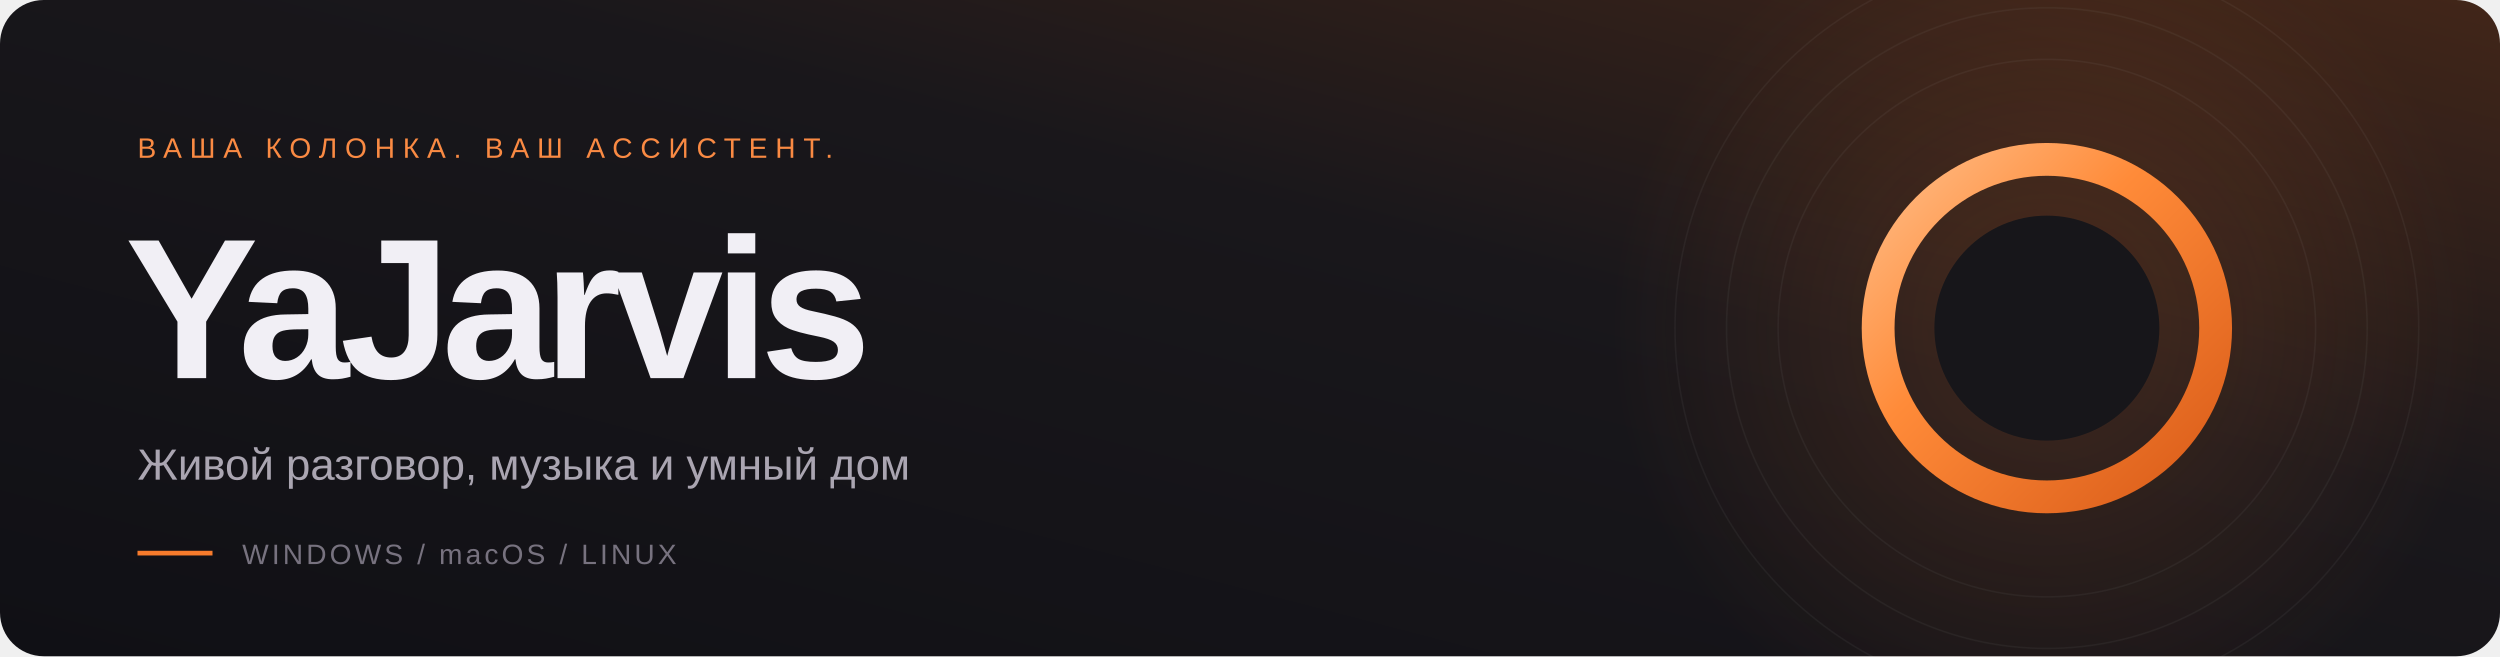
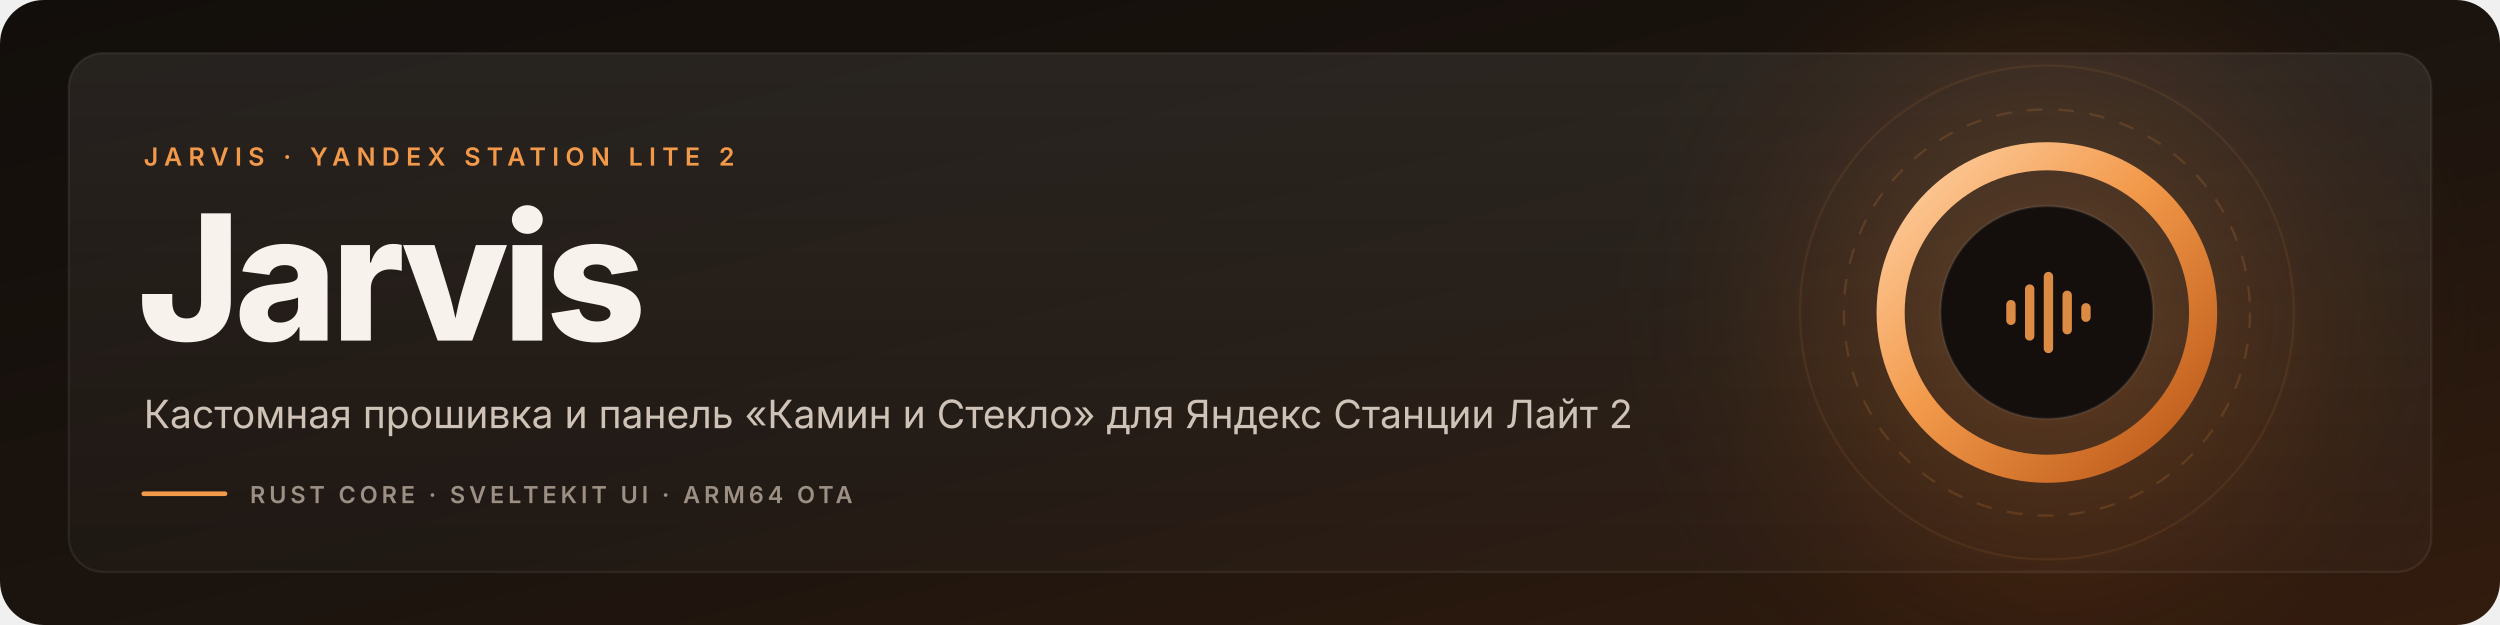
- <svg xmlns="http://www.w3.org/2000/svg" width="1600" height="420" viewBox="0 0 1600 420" role="img" aria-label="YaJarvis — ваш голосовой помощник на Яндекс Станции">
+ <svg xmlns="http://www.w3.org/2000/svg" width="1600" height="400" viewBox="0 0 1600 400" role="img" aria-label="Jarvis — кастомная прошивка и веб-панель Камин и Стекло">
  <defs>
-     <linearGradient id="bg" x1="0" y1="1" x2="1" y2="0">
-       <stop stop-color="#101015" />
-       <stop offset=".6" stop-color="#19171b" />
-       <stop offset="1" stop-color="#422619" />
+     <linearGradient id="bg" x1="0" y1="0" x2="1" y2="1">
+       <stop offset="0%" stop-color="#120e0b" />
+       <stop offset="55%" stop-color="#1c140e" />
+       <stop offset="100%" stop-color="#331c0e" />
    </linearGradient>
-     <radialGradient id="halo">
-       <stop stop-color="#fb7b2b" stop-opacity=".17" />
-       <stop offset="1" stop-color="#fb7b2b" stop-opacity="0" />
+     <radialGradient id="hearth" cx="50%" cy="50%" r="50%">
+       <stop offset="0%" stop-color="#f2994a" stop-opacity="0.28" />
+       <stop offset="55%" stop-color="#d96b1f" stop-opacity="0.09" />
+       <stop offset="100%" stop-color="#120e0b" stop-opacity="0" />
    </radialGradient>
    <linearGradient id="ring" x1="0" y1="0" x2="1" y2="1">
-       <stop stop-color="#ffbd87" />
-       <stop offset=".4" stop-color="#ff8b39" />
-       <stop offset="1" stop-color="#d95b18" />
+       <stop offset="0%" stop-color="#ffd2a6" />
+       <stop offset="45%" stop-color="#f2994a" />
+       <stop offset="100%" stop-color="#b85414" />
+     </linearGradient>
+     <linearGradient id="glass" x1="0" y1="0" x2="0" y2="1">
+       <stop offset="0%" stop-color="#ffffff" stop-opacity="0.08" />
+       <stop offset="100%" stop-color="#ffffff" stop-opacity="0.02" />
    </linearGradient>
  </defs>
-   <rect width="1600" height="420" rx="28" fill="url(#bg)" />
-   <circle cx="1310" cy="210" r="280" fill="url(#halo)" />
-   <g fill="none" stroke="#fff" stroke-opacity=".045">
-     <circle cx="1310" cy="210" r="172" />
-     <circle cx="1310" cy="210" r="205" />
-     <circle cx="1310" cy="210" r="238" />
+   <rect width="1600" height="400" rx="28" fill="url(#bg)" />
+   <circle cx="1310" cy="200" r="290" fill="url(#hearth)" />
+   <rect x="44" y="34" width="1512" height="332" rx="22" fill="url(#glass)" stroke="#ffffff" stroke-opacity="0.07" stroke-width="1.5" />
+   <g transform="translate(1310 200)">
+     <circle r="158" fill="none" stroke="#f2994a" stroke-opacity="0.09" stroke-width="1.5" />
+     <circle r="130" fill="none" stroke="#f2994a" stroke-opacity="0.16" stroke-width="1.5" stroke-dasharray="10 10" />
+     <circle r="100" fill="none" stroke="url(#ring)" stroke-width="18" />
+     <circle r="68" fill="#140f0c" stroke="#ffffff" stroke-opacity="0.08" stroke-width="1.5" />
+     <g fill="#f2994a" opacity="0.9">
+       <rect x="-26" y="-8" width="6" height="16" rx="3" />
+       <rect x="-14" y="-18" width="6" height="36" rx="3" />
+       <rect x="-2" y="-26" width="6" height="52" rx="3" />
+       <rect x="10" y="-14" width="6" height="28" rx="3" />
+       <rect x="22" y="-6" width="6" height="12" rx="3" />
+     </g>
  </g>
-   <circle cx="1310" cy="210" r="108" fill="none" stroke="url(#ring)" stroke-width="21" />
-   <circle cx="1310" cy="210" r="72" fill="#17161a" />
-   <g font-family="Arial,Helvetica,sans-serif">
-     <text x="88" y="101" fill="#fa8a43" font-size="18" letter-spacing="5">ВАША КОЛОНКА. ВАШ АССИСТЕНТ.</text>
-     <text x="80" y="242" fill="#f1eff5" font-size="128" font-weight="700" letter-spacing="-6">YaJarvis</text>
-     <text x="88" y="307" fill="#aaa5b1" font-size="28">Живой разговор, музыка и умный дом</text>
-     <path d="M88 354h48" stroke="#f77b2c" stroke-width="3" />
-     <text x="155" y="361" fill="#77727f" font-size="18" letter-spacing="2">WINDOWS / macOS / LINUX</text>
+   <g font-family="ui-sans-serif, -apple-system, BlinkMacSystemFont, 'Segoe UI', Inter, Roboto, sans-serif">
+     <text x="92" y="106" fill="#f2994a" font-size="16" font-weight="600" letter-spacing="4">JARVIS · YANDEX STATION LITE 2</text>
+     <text x="88" y="218" fill="#f7f2ec" font-size="112" font-weight="800" letter-spacing="-4">Jarvis</text>
+     <text x="92" y="274" fill="#cfc3b8" font-size="25" font-weight="400">Кастомная прошивка и панель «Камин и Стекло» для Яндекс Станции Лайт 2</text>
+     <line x1="92" y1="316" x2="144" y2="316" stroke="#f2994a" stroke-width="3" stroke-linecap="round" />
+     <text x="160" y="322" fill="#9c8f83" font-size="15" font-weight="600" letter-spacing="2.5">RUST CORE · SVELTEKIT UI · ARM64 OTA</text>
  </g>
</svg>
